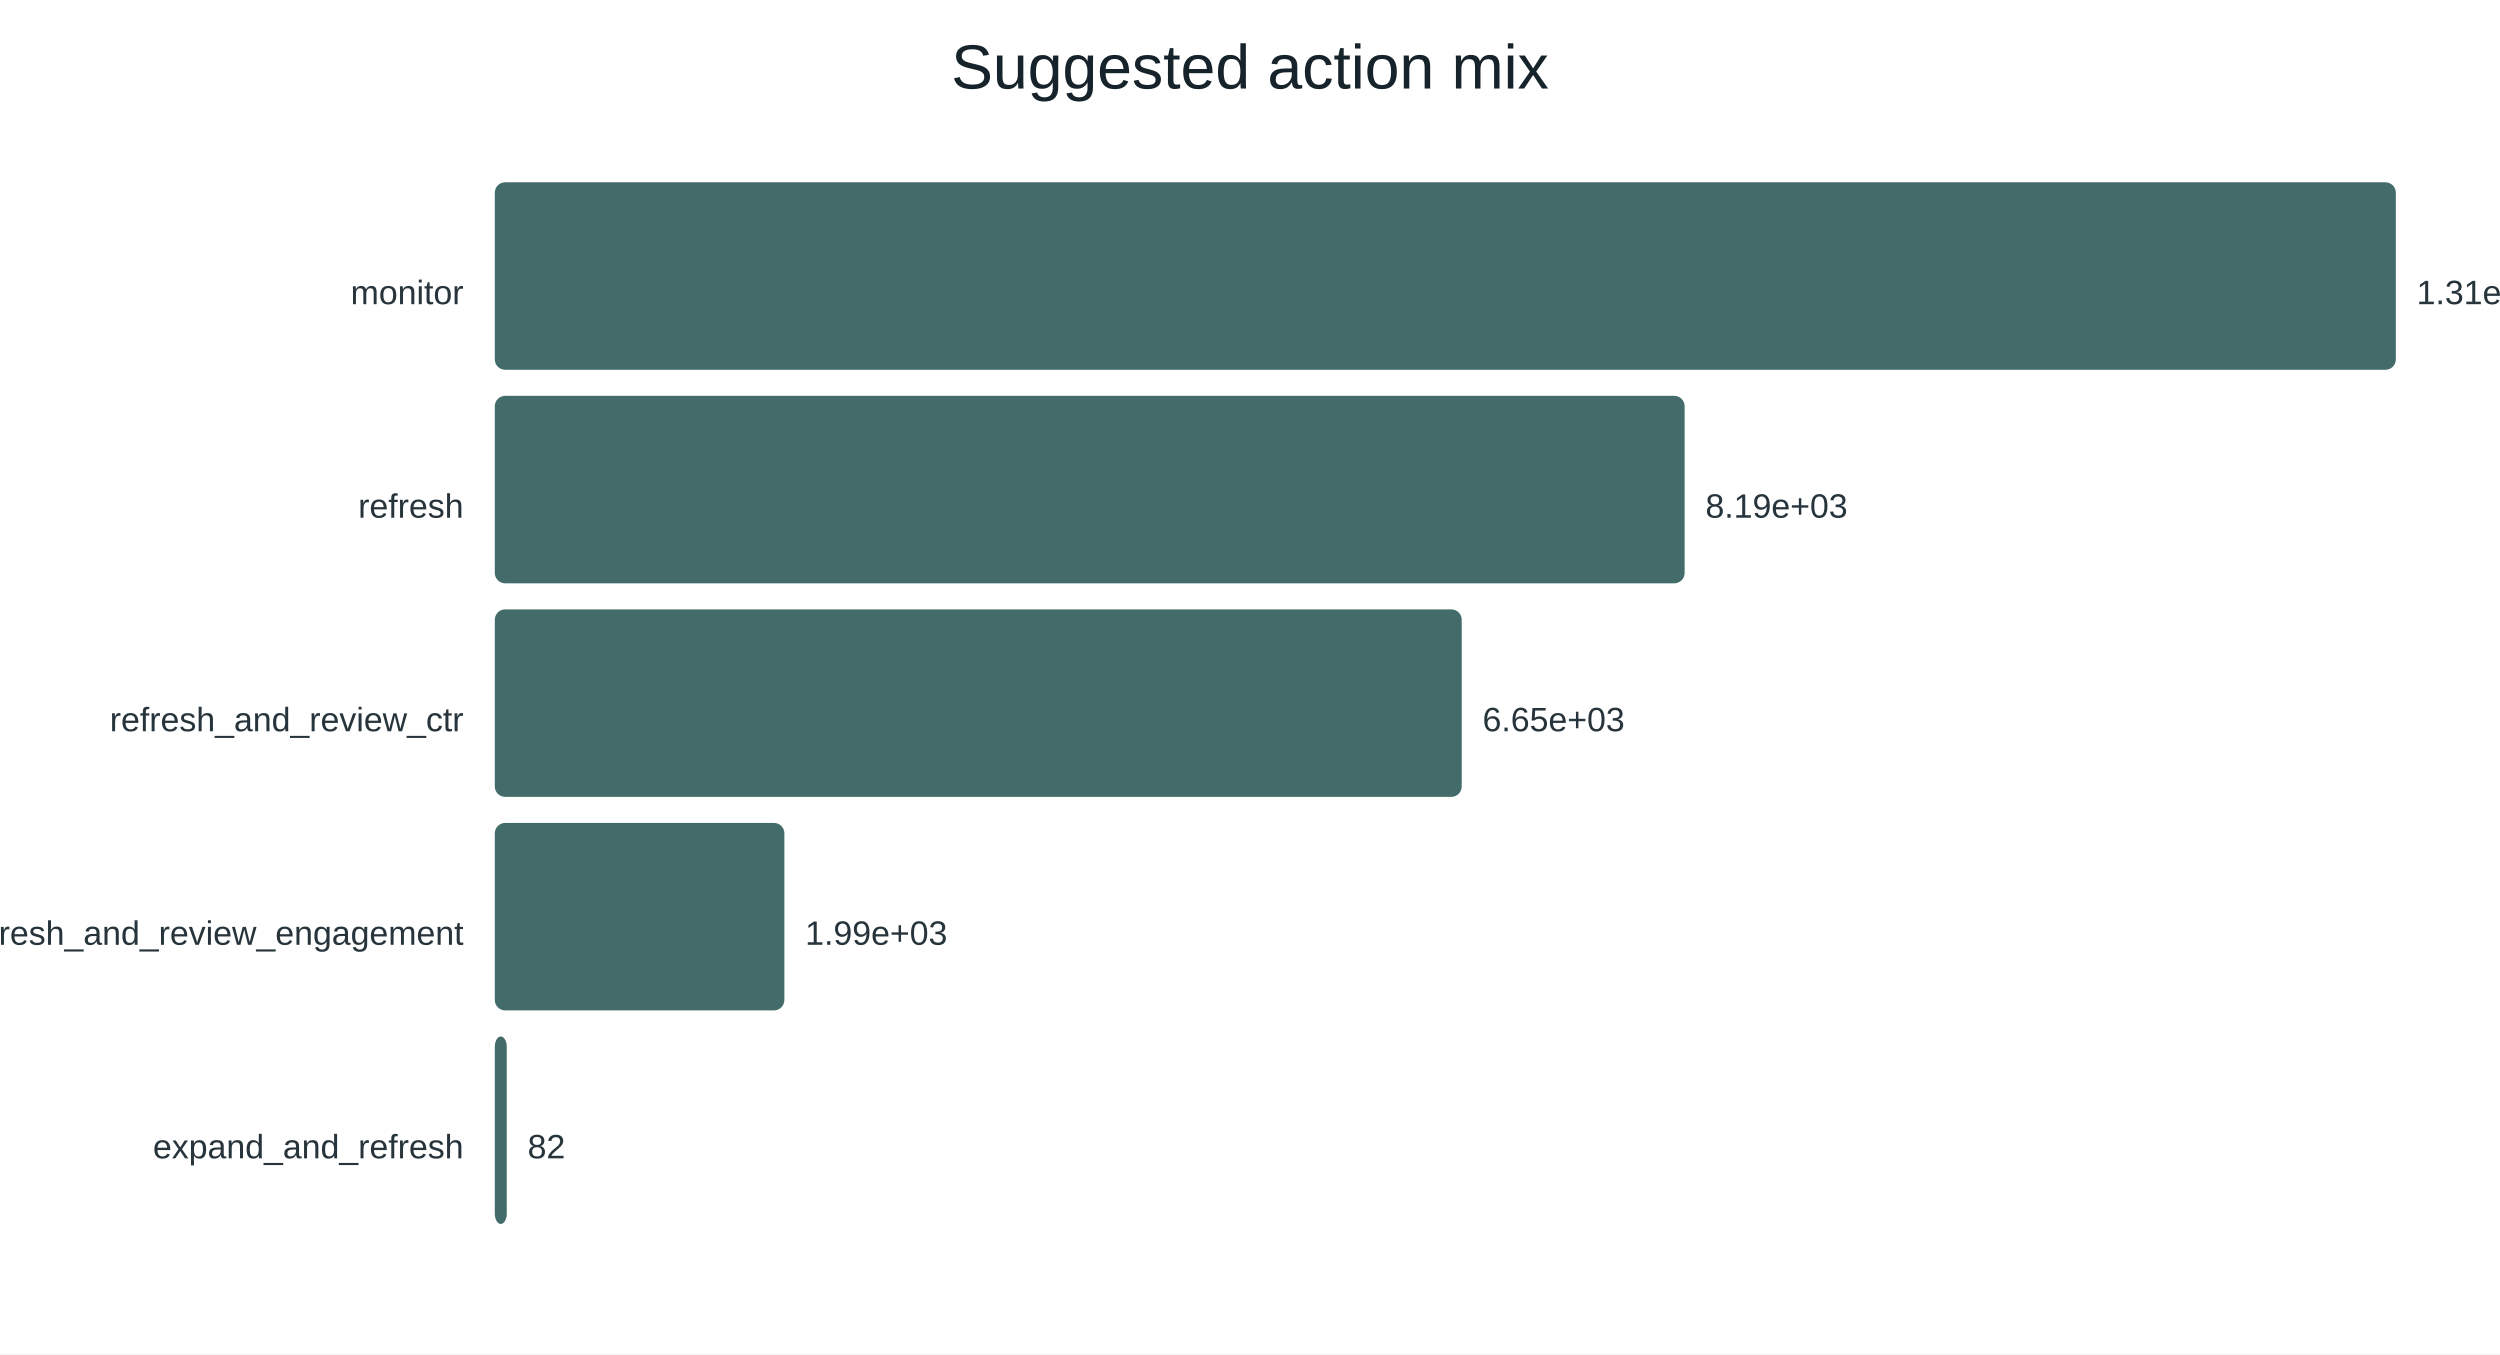
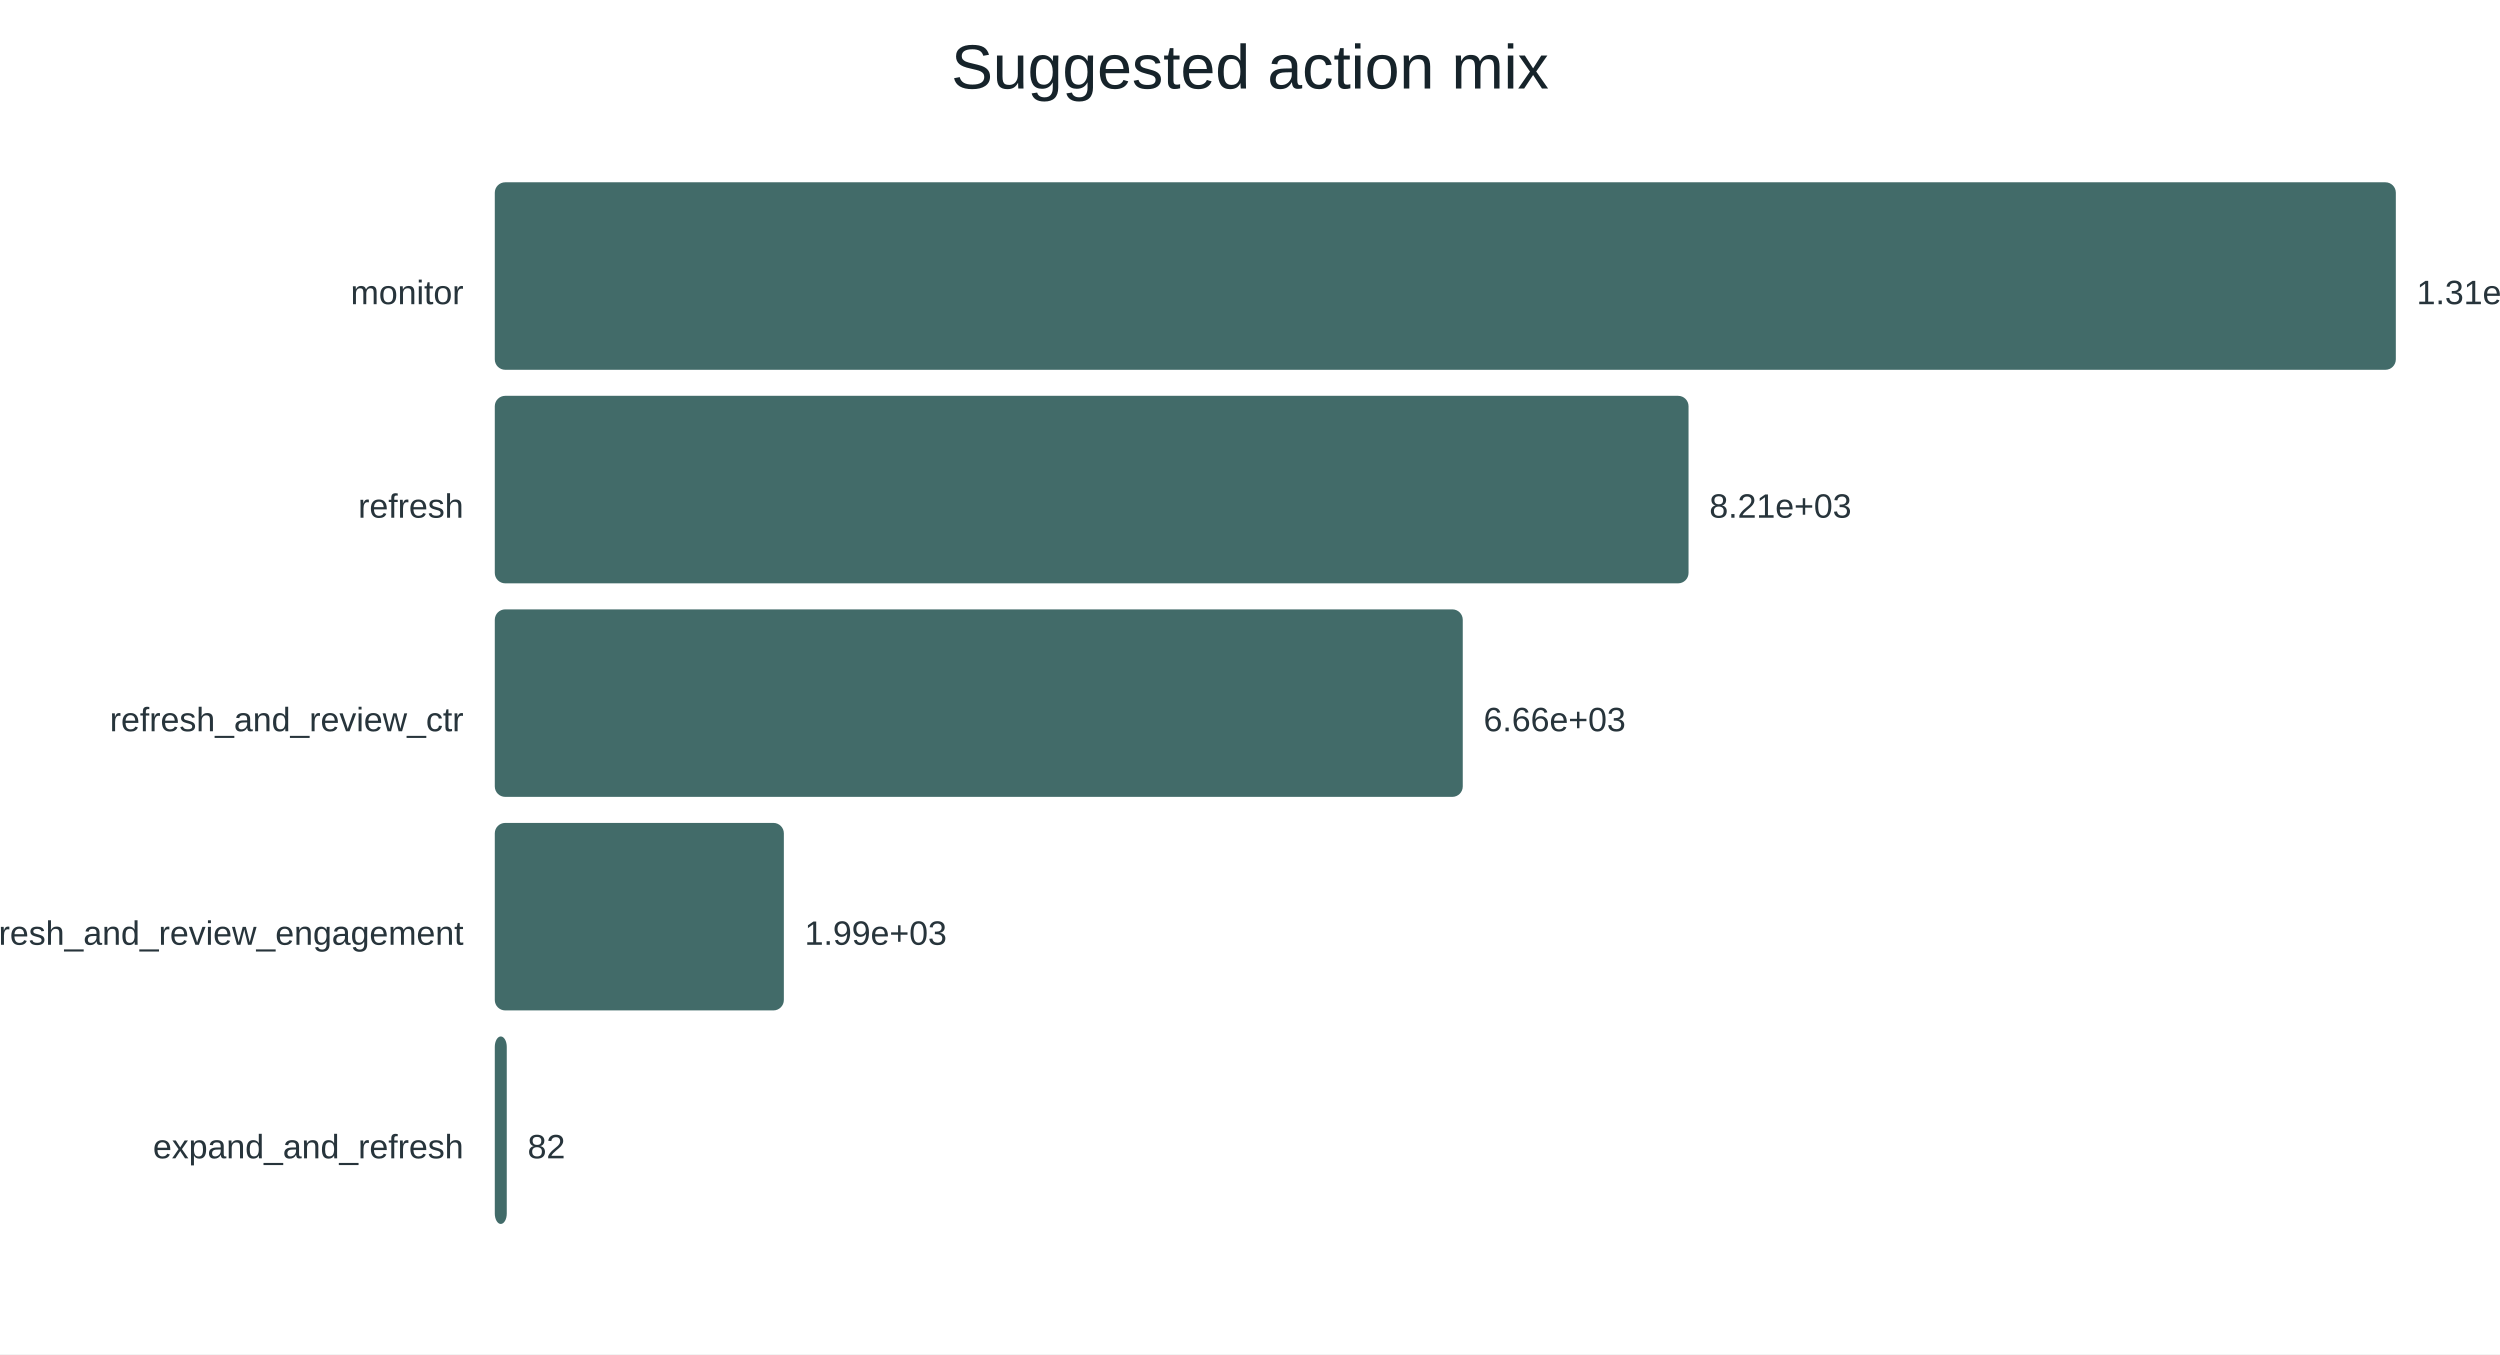
<svg xmlns="http://www.w3.org/2000/svg" width="960" height="520" viewBox="0 0 960 520">
  <rect width="100%" height="100%" fill="#ffffff" />
  <text x="480.0" y="34" text-anchor="middle" font-family="Arial" font-size="24" fill="#16232a">Suggested action mix</text>
  <text x="178" y="116.8" text-anchor="end" font-family="Arial" font-size="13" fill="#27343b">monitor</text>
  <rect x="190" y="70.0" width="730.0" height="72.0" fill="#426B69" rx="4" />
  <text x="928.0" y="116.8" font-family="Arial" font-size="13" fill="#27343b">1.31e+04</text>
  <text x="178" y="198.8" text-anchor="end" font-family="Arial" font-size="13" fill="#27343b">refresh</text>
-   <rect x="190" y="152.0" width="456.9" height="72.0" fill="#426B69" rx="4" />
-   <text x="654.9" y="198.8" font-family="Arial" font-size="13" fill="#27343b">8.19e+03</text>
+   <rect x="190" y="152.0" width="458.4" height="72.0" fill="#426B69" rx="4" />
+   <text x="656.4" y="198.8" font-family="Arial" font-size="13" fill="#27343b">8.21e+03</text>
  <text x="178" y="280.8" text-anchor="end" font-family="Arial" font-size="13" fill="#27343b">refresh_and_review_ctr</text>
-   <rect x="190" y="234.0" width="371.3" height="72.0" fill="#426B69" rx="4" />
-   <text x="569.3" y="280.8" font-family="Arial" font-size="13" fill="#27343b">6.65e+03</text>
+   <rect x="190" y="234.0" width="371.7" height="72.0" fill="#426B69" rx="4" />
+   <text x="569.7" y="280.8" font-family="Arial" font-size="13" fill="#27343b">6.66e+03</text>
  <text x="178" y="362.8" text-anchor="end" font-family="Arial" font-size="13" fill="#27343b">refresh_and_review_engagement</text>
-   <rect x="190" y="316.0" width="111.2" height="72.0" fill="#426B69" rx="4" />
-   <text x="309.2" y="362.8" font-family="Arial" font-size="13" fill="#27343b">1.99e+03</text>
+   <rect x="190" y="316.0" width="111.0" height="72.0" fill="#426B69" rx="4" />
+   <text x="309.0" y="362.8" font-family="Arial" font-size="13" fill="#27343b">1.99e+03</text>
  <text x="178" y="444.8" text-anchor="end" font-family="Arial" font-size="13" fill="#27343b">expand_and_refresh</text>
  <rect x="190" y="398.0" width="4.6" height="72.0" fill="#426B69" rx="4" />
  <text x="202.6" y="444.8" font-family="Arial" font-size="13" fill="#27343b">82</text>
</svg>
